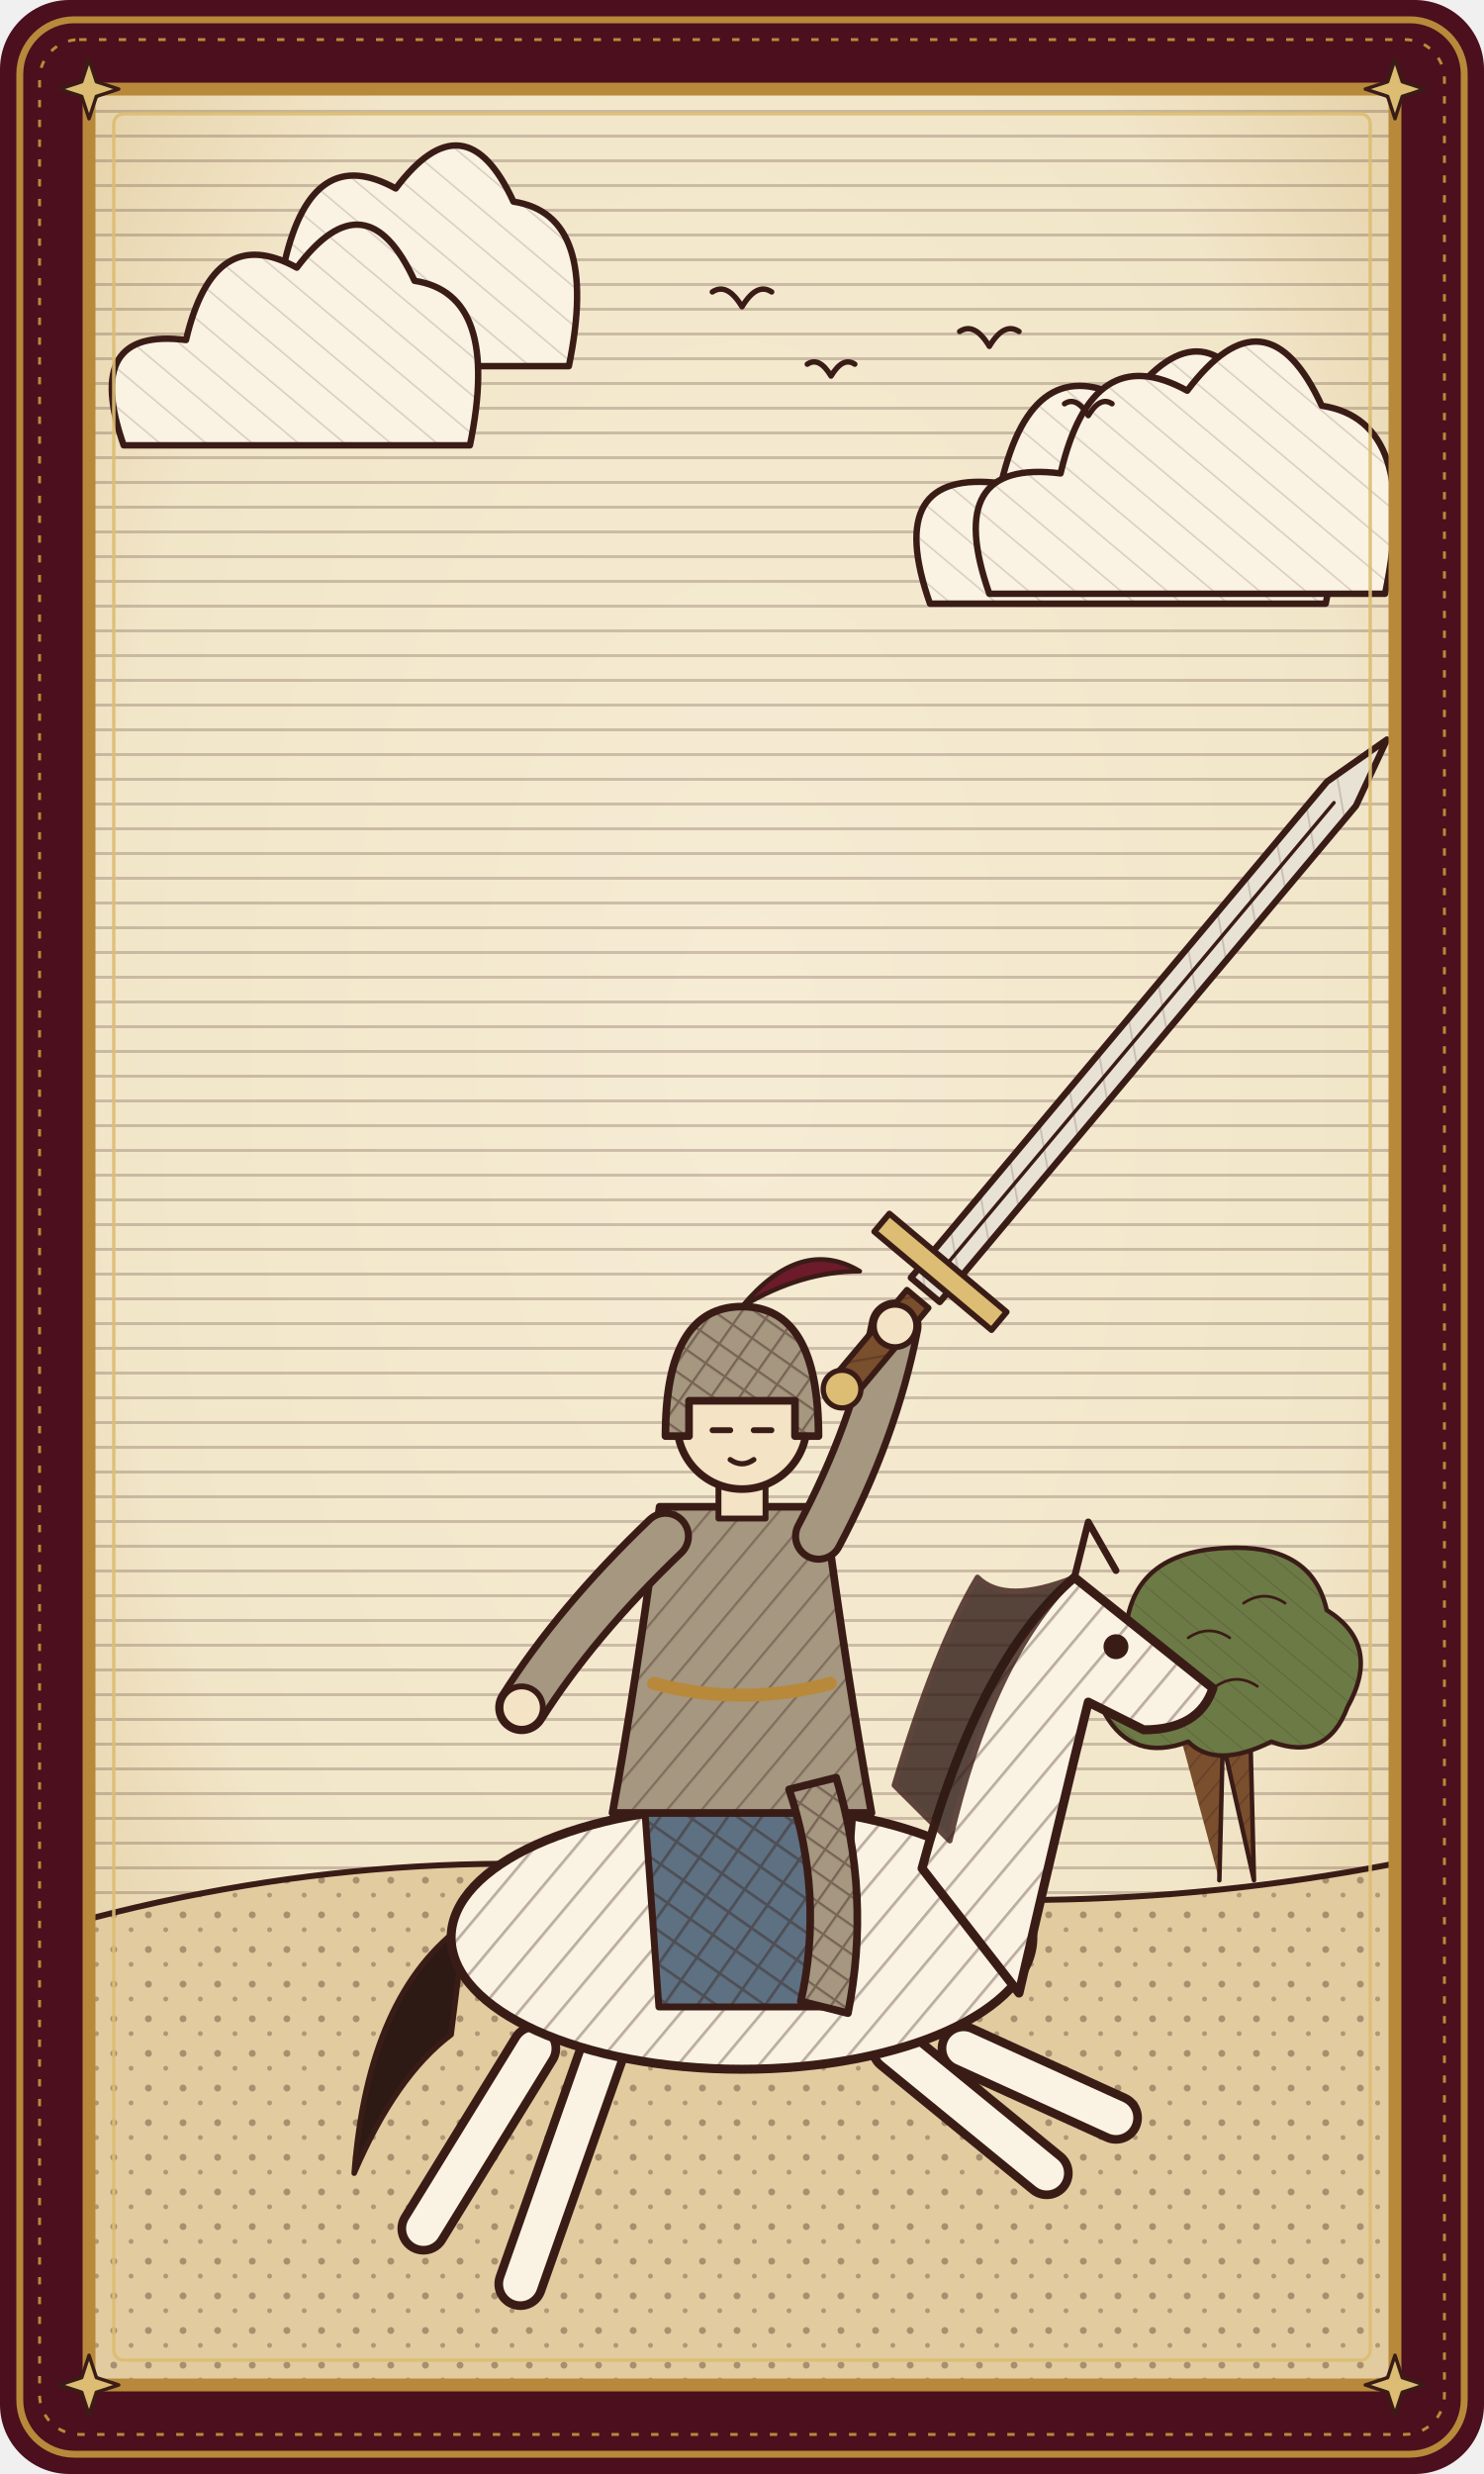
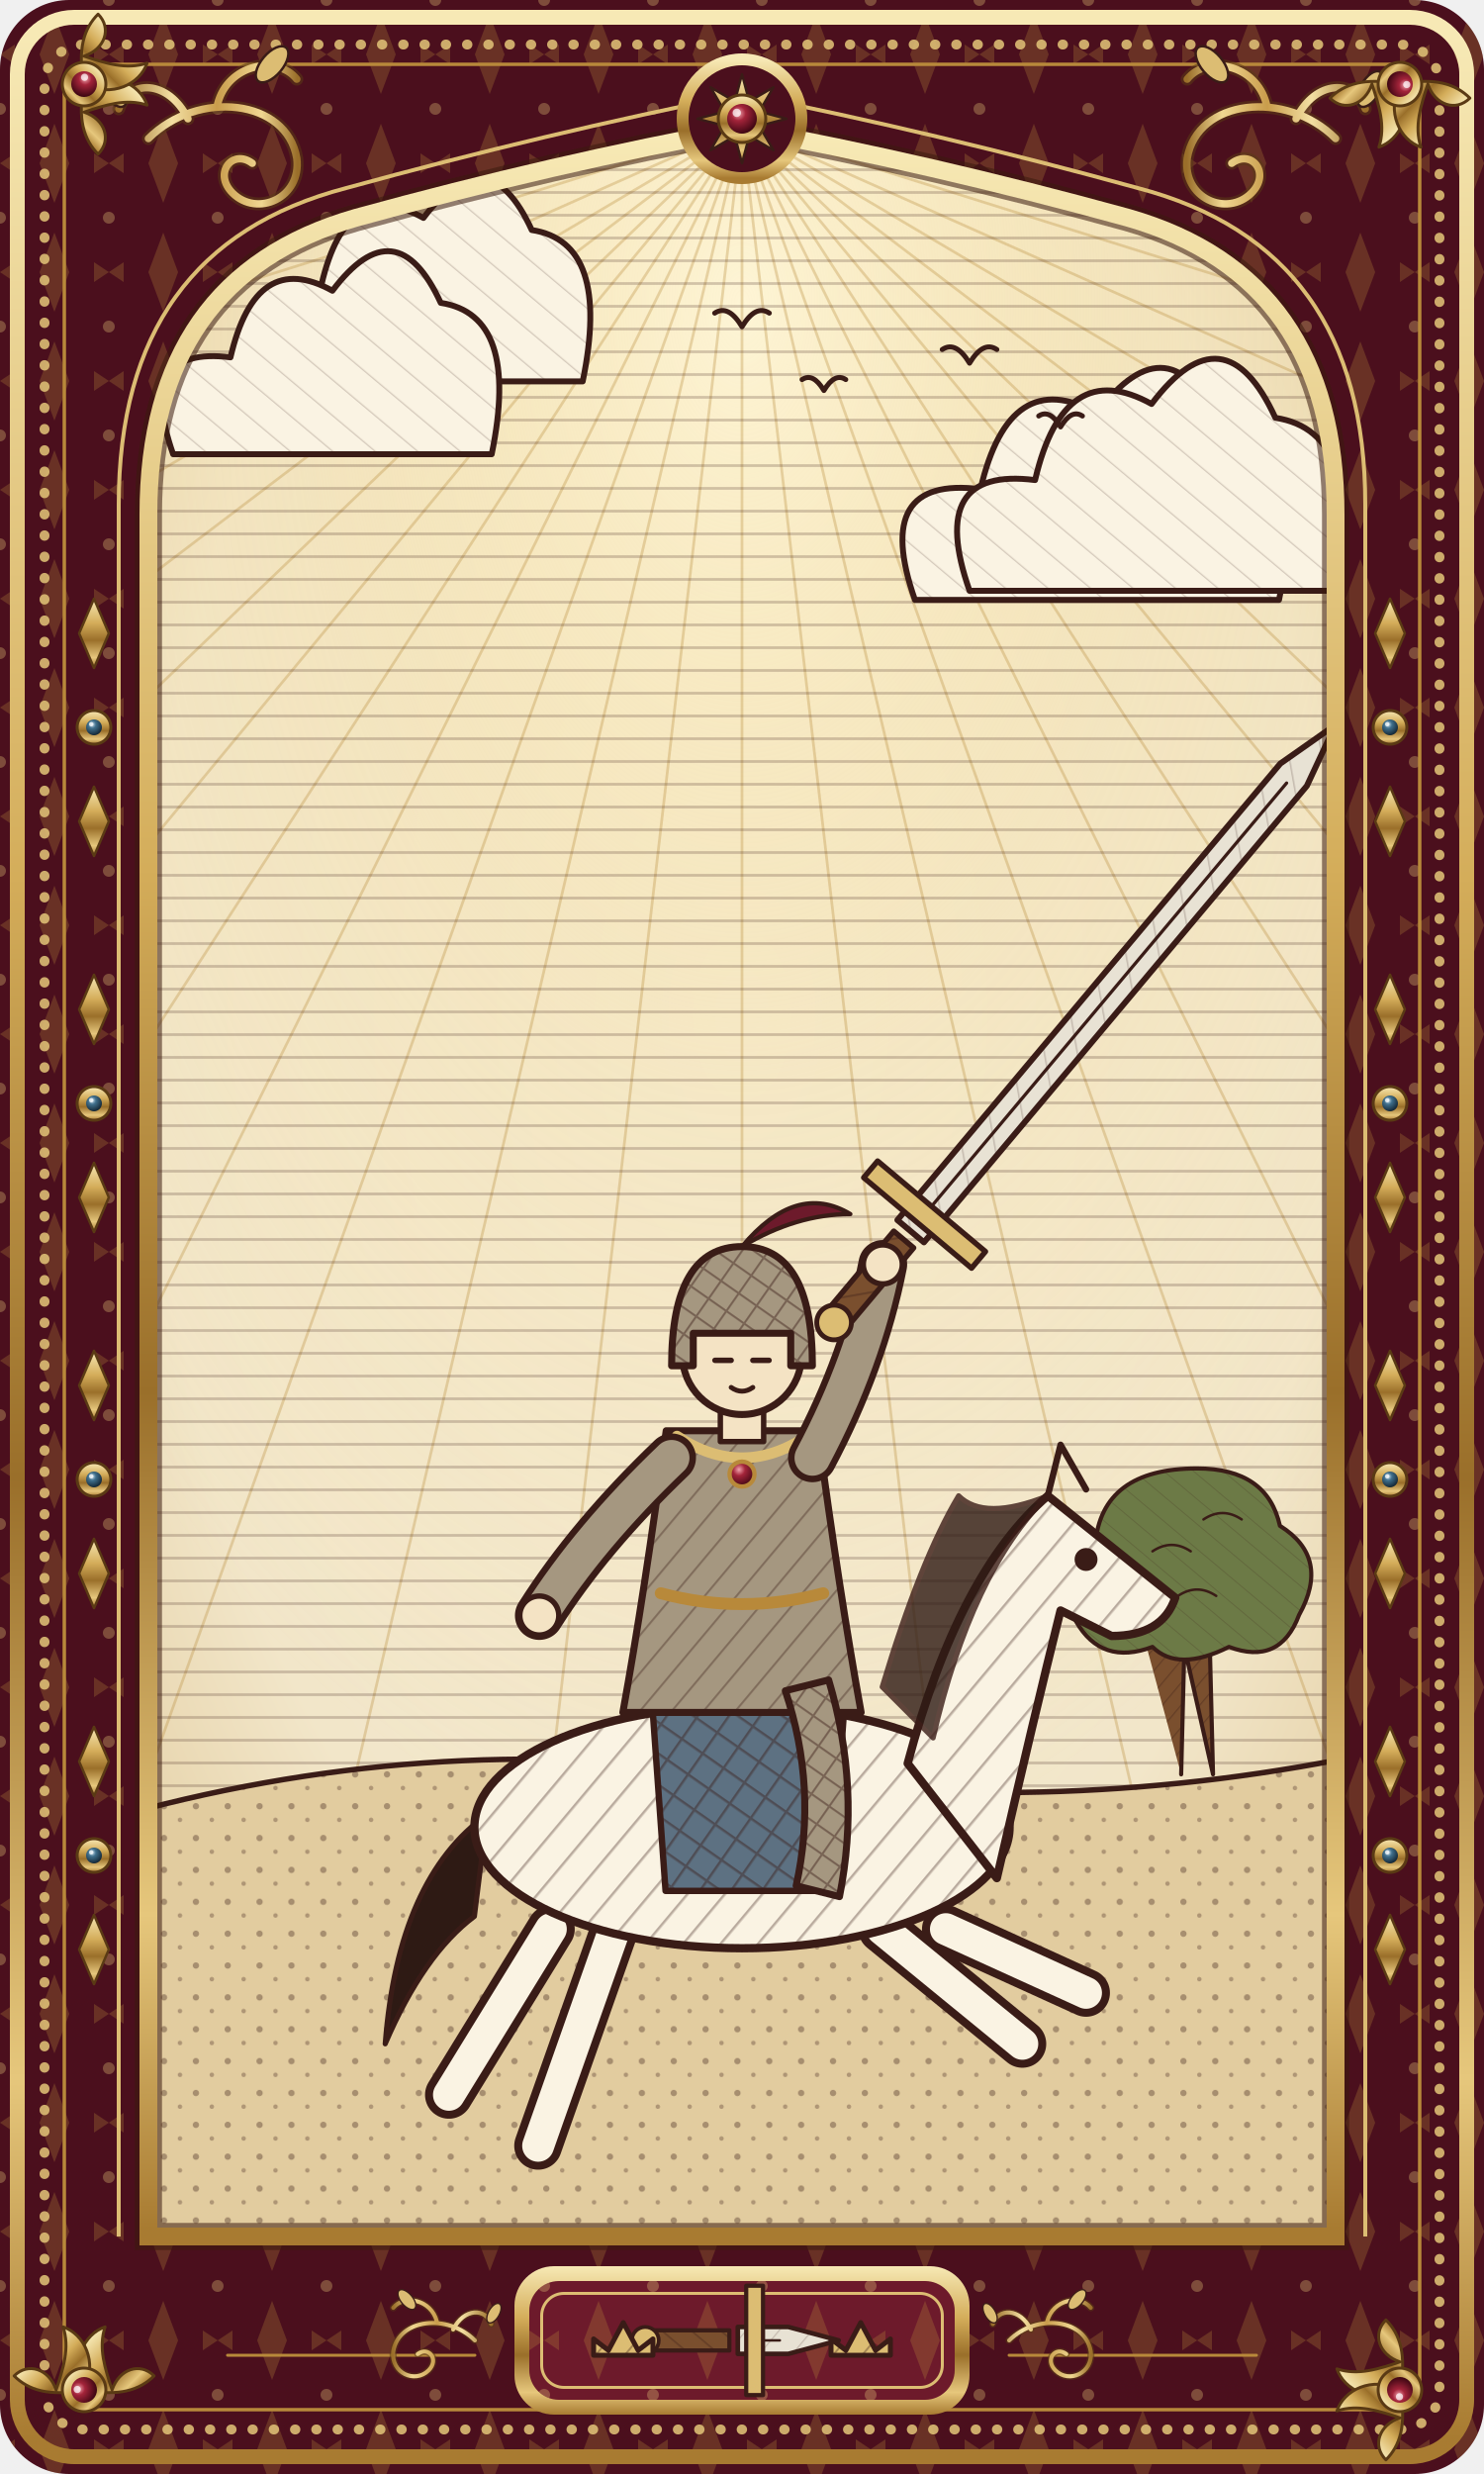
<svg xmlns="http://www.w3.org/2000/svg" width="300" height="500" viewBox="0 0 300 500">
  <defs>
    <pattern id="h" width="4.5" height="4.5" patternUnits="userSpaceOnUse" patternTransform="rotate(40)">
      <line x1="0" y1="0" x2="0" y2="4.5" stroke="#3a1c17" stroke-width="0.8" opacity="0.32" />
    </pattern>
    <pattern id="hx" width="4" height="4" patternUnits="userSpaceOnUse" patternTransform="rotate(35)">
      <path d="M0,0V4M0,0H4" stroke="#3a1c17" stroke-width="0.8" opacity="0.4" />
    </pattern>
    <pattern id="hz" width="8" height="5" patternUnits="userSpaceOnUse">
      <line x1="0" y1="2.5" x2="8" y2="2.5" stroke="#3a1c17" stroke-width="0.6" opacity="0.22" />
    </pattern>
    <pattern id="hl" width="6" height="6" patternUnits="userSpaceOnUse" patternTransform="rotate(-50)">
      <line x1="0" y1="0" x2="0" y2="6" stroke="#3a1c17" stroke-width="0.6" opacity="0.18" />
    </pattern>
    <pattern id="dots" width="7" height="7" patternUnits="userSpaceOnUse">
      <circle cx="2" cy="2" r="0.7" fill="#3a1c17" opacity="0.35" />
      <circle cx="5.5" cy="5" r="0.5" fill="#3a1c17" opacity="0.3" />
    </pattern>
    <pattern id="wv" width="24" height="9" patternUnits="userSpaceOnUse">
      <path d="M0,5 Q6,1 12,5 T24,5" fill="none" stroke="#3a1c17" stroke-width="0.7" opacity="0.4" />
    </pattern>
    <radialGradient id="pg" cx="50%" cy="42%" r="70%">
      <stop offset="0" stop-color="#f6ecd4" />
      <stop offset="0.7" stop-color="#f2e6c9" />
      <stop offset="1" stop-color="#e2cc9f" />
    </radialGradient>
    <radialGradient id="ng" cx="50%" cy="30%" r="80%">
      <stop offset="0" stop-color="#4a3a52" />
      <stop offset="1" stop-color="#2b2238" />
    </radialGradient>
    <linearGradient id="gold" x1="0" y1="0" x2="1" y2="1">
      <stop offset="0" stop-color="#dcbd73" />
      <stop offset="0.5" stop-color="#b8893a" />
      <stop offset="1" stop-color="#8e6626" />
    </linearGradient>
+     <linearGradient id="gv" x1="0" y1="0" x2="0" y2="1">
+       <stop offset="0" stop-color="#f7e9b5" />
+       <stop offset="0.35" stop-color="#d4ad5a" />
+       <stop offset="0.6" stop-color="#9a6f2a" />
+       <stop offset="0.85" stop-color="#e6c77c" />
+       <stop offset="1" stop-color="#a87b31" />
+     </linearGradient>
+     <linearGradient id="gh" x1="0" y1="0" x2="1" y2="0">
+       <stop offset="0" stop-color="#9a6f2a" />
+       <stop offset="0.3" stop-color="#f3dfa2" />
+       <stop offset="0.55" stop-color="#c99d4c" />
+       <stop offset="0.8" stop-color="#f0d791" />
+       <stop offset="1" stop-color="#9a6f2a" />
+     </linearGradient>
+     <radialGradient id="gem" cx="38%" cy="32%" r="70%">
+       <stop offset="0" stop-color="#f2a3ad" />
+       <stop offset="0.35" stop-color="#a3243a" />
+       <stop offset="1" stop-color="#3d0612" />
+     </radialGradient>
+     <radialGradient id="gemb" cx="38%" cy="32%" r="70%">
+       <stop offset="0" stop-color="#cfe2ee" />
+       <stop offset="0.35" stop-color="#3f6f8c" />
+       <stop offset="1" stop-color="#132634" />
+     </radialGradient>
+     <radialGradient id="halo" cx="50%" cy="8%" r="75%">
+       <stop offset="0" stop-color="#fff6d6" stop-opacity="0.9" />
+       <stop offset="0.5" stop-color="#f4dc9a" stop-opacity="0.25" />
+       <stop offset="1" stop-color="#f4dc9a" stop-opacity="0" />
+     </radialGradient>
+     <pattern id="damask" width="22" height="22" patternUnits="userSpaceOnUse">
+       <path d="M11,3 l3,8 l-3,8 l-3,-8Z M0,11 l3,-2 l0,4Z M22,11 l-3,-2 l0,4Z" fill="#b8893a" opacity="0.28" />
+       <circle cx="0" cy="0" r="1.2" fill="#dcbd73" opacity="0.35" />
+       <circle cx="22" cy="22" r="1.2" fill="#dcbd73" opacity="0.35" />
+       <circle cx="22" cy="0" r="1.2" fill="#dcbd73" opacity="0.35" />
+       <circle cx="0" cy="22" r="1.2" fill="#dcbd73" opacity="0.35" />
+     </pattern>
    <clipPath id="panel">
-       <rect x="18" y="18" width="264" height="464" rx="3" />
+       <path d="M30,452 V104 Q30,56 72,44 Q112,33 150,26 Q188,33 228,44 Q270,56 270,104 V452Z" />
    </clipPath>
  </defs>
  <rect x="0" y="0" width="300" height="500" rx="14" fill="#4b0f1d" />
-   <rect x="4" y="4" width="292" height="492" rx="11" fill="none" stroke="#b8893a" stroke-width="1.4" />
-   <rect x="8" y="8" width="284" height="484" rx="8" fill="none" stroke="#b8893a" stroke-width="0.6" stroke-dasharray="1.5 2.5" />
+   <rect x="0" y="0" width="300" height="500" rx="14" fill="url(#damask)" />
+   <rect x="3.5" y="3.5" width="293" height="493" rx="11.5" fill="none" stroke="url(#gv)" stroke-width="3" />
+   <rect x="9" y="9" width="282" height="482" rx="8" fill="none" stroke="#dcbd73" stroke-width="2" stroke-linecap="round" stroke-dasharray="0.1 4.2" opacity="0.9" />
+   <rect x="13" y="13" width="274" height="474" rx="6" fill="none" stroke="#b8893a" stroke-width="0.7" />
+   <path d="M30,452 V104 Q30,56 72,44 Q112,33 150,26 Q188,33 228,44 Q270,56 270,104 V452Z" fill="#f2e6c9" />
  <g clip-path="url(#panel)">
-     <rect x="18" y="18" width="264" height="464" fill="url(#pg)" />
-     <rect x="18" y="18" width="264" height="464" fill="url(#hz)" />
-     <path d="M45,74 q-8.4,-23.94 12.6,-21.28 q5.6,-23.94 22.4,-14.63 q14,-18.62 23.8,2.66 q17.5,2.66 11.2,33.25Z" fill="#faf3e3" stroke="#3a1c17" stroke-width="1.3" stroke-linejoin="round" stroke-linecap="round" />
-     <path d="M45,74 q-8.4,-23.94 12.6,-21.28 q5.6,-23.94 22.4,-14.63 q14,-18.62 23.8,2.66 q17.5,2.66 11.2,33.25Z" fill="url(#hl)" stroke="none" />
-     <path d="M188,122 q-9.6,-27.36 14.4,-24.32 q6.4,-27.36 25.6,-16.72 q16,-21.28 27.2,3.04 q20,3.04 12.8,38Z" fill="#faf3e3" stroke="#3a1c17" stroke-width="1.3" stroke-linejoin="round" stroke-linecap="round" />
-     <path d="M188,122 q-9.6,-27.36 14.4,-24.32 q6.4,-27.36 25.6,-16.72 q16,-21.28 27.2,3.04 q20,3.04 12.8,38Z" fill="url(#hl)" stroke="none" />
-     <path d="M144,59 q3,-2 6,3 q3,-5 6,-3" fill="none" stroke="#3a1c17" stroke-width="1.1" stroke-linecap="round" stroke-linejoin="round" />
-     <path d="M163.2,73.6 q2.4,-1.6 4.8,2.4 q2.4,-4 4.8,-2.4" fill="none" stroke="#3a1c17" stroke-width="1.1" stroke-linecap="round" stroke-linejoin="round" />
-     <path d="M25,90 q-8.4,-23.94 12.6,-21.28 q5.6,-23.94 22.4,-14.63 q14,-18.62 23.8,2.66 q17.5,2.66 11.2,33.25Z" fill="#faf3e3" stroke="#3a1c17" stroke-width="1.3" stroke-linejoin="round" stroke-linecap="round" />
-     <path d="M25,90 q-8.4,-23.94 12.6,-21.28 q5.6,-23.94 22.4,-14.63 q14,-18.62 23.8,2.66 q17.5,2.66 11.2,33.25Z" fill="url(#hl)" stroke="none" />
-     <path d="M200,120 q-9.6,-27.36 14.4,-24.32 q6.4,-27.36 25.6,-16.72 q16,-21.28 27.2,3.04 q20,3.04 12.8,38Z" fill="#faf3e3" stroke="#3a1c17" stroke-width="1.3" stroke-linejoin="round" stroke-linecap="round" />
-     <path d="M200,120 q-9.6,-27.36 14.4,-24.32 q6.4,-27.36 25.6,-16.72 q16,-21.28 27.2,3.04 q20,3.04 12.8,38Z" fill="url(#hl)" stroke="none" />
-     <path d="M194,67 q3,-2 6,3 q3,-5 6,-3" fill="none" stroke="#3a1c17" stroke-width="1.1" stroke-linecap="round" stroke-linejoin="round" />
-     <path d="M215.2,81.6 q2.4,-1.6 4.8,2.4 q2.4,-4 4.8,-2.4" fill="none" stroke="#3a1c17" stroke-width="1.1" stroke-linecap="round" stroke-linejoin="round" />
-     <path d="M10,390 Q80,370 150,380 T290,375 V490 H10Z" fill="#e2cc9f" stroke="#3a1c17" stroke-width="1.2" stroke-linejoin="round" stroke-linecap="round" />
-     <path d="M10,390 Q80,370 150,380 T290,375 V490 H10Z" fill="url(#dots)" stroke="none" />
-     <g transform="translate(250 380) scale(0.7 0.7)">
-       <path d="M-5,0 L-4,-40 Q-12,-50 -18,-48 M-4,-40 L4,-40 L5,0Z" fill="#7a4f2e" stroke="#3a1c17" stroke-width="1.3" stroke-linejoin="round" stroke-linecap="round" />
-       <path d="M-5,0 L-4,-40 Q-12,-50 -18,-48 M-4,-40 L4,-40 L5,0Z" fill="url(#h)" stroke="none" />
-       <path d="M0,-96 q-30,0 -32,24 q-14,8 -6,24 q8,14 24,8 q8,8 24,0 q16,6 22,-10 q10,-18 -6,-28 q-4,-18 -26,-18Z" fill="#6c7a46" stroke="#3a1c17" stroke-width="1.3" stroke-linejoin="round" stroke-linecap="round" />
-       <path d="M0,-96 q-30,0 -32,24 q-14,8 -6,24 q8,14 24,8 q8,8 24,0 q16,6 22,-10 q10,-18 -6,-28 q-4,-18 -26,-18Z" fill="url(#hl)" stroke="none" />
-       <path d="M-14,-70 q6,-4 12,0 M2,-80 q6,-4 12,0 M-6,-56 q6,-4 12,0" fill="none" stroke="#3a1c17" stroke-width="0.8" stroke-linecap="round" stroke-linejoin="round" />
-     </g>
-     <g transform="translate(150 470) scale(1.4 1.4)">
-       <path d="M-30,-40 L-46,-14 M-20,-40 L-32,-6 M22,-40 L44,-22 M32,-40 L54,-30" fill="none" stroke="#3a1c17" stroke-width="7.5" stroke-linecap="round" stroke-linejoin="round" />
-       <path d="M-30,-40 L-46,-14 M-20,-40 L-32,-6 M22,-40 L44,-22 M32,-40 L54,-30" fill="none" stroke="#faf3e3" stroke-width="5" stroke-linecap="round" stroke-linejoin="round" />
-       <path d="M-40,-58 q-14,10 -16,36 q6,-14 14,-20Z" fill="#2e1a14" stroke="#3a1c17" stroke-width="0.8" stroke-linejoin="round" stroke-linecap="round" />
-       <ellipse cx="0" cy="-56" rx="42" ry="19" fill="#faf3e3" stroke="#3a1c17" stroke-width="1.3" />
-       <ellipse cx="0" cy="-56" rx="42" ry="19" fill="url(#h)" />
-       <path d="M26,-66 Q34,-96 48,-108 L68,-92 Q66,-86 58,-86 L50,-90 Q46,-74 40,-48Z" fill="#faf3e3" stroke="#3a1c17" stroke-width="1.3" stroke-linejoin="round" stroke-linecap="round" />
-       <path d="M26,-66 Q34,-96 48,-108 L68,-92 Q66,-86 58,-86 L50,-90 Q46,-74 40,-48Z" fill="url(#h)" stroke="none" />
-       <path d="M30,-70 Q36,-96 48,-108 q-10,4 -14,0 q-6,10 -12,30Z" fill="#2e1a14" stroke="#3a1c17" stroke-width="0.8" stroke-linejoin="round" stroke-linecap="round" opacity="0.8" />
-       <circle cx="54" cy="-98" r="1.6" fill="#3a1c17" stroke="#3a1c17" stroke-width="0.4" />
-       <path d="M48,-108 l2,-8 l4,7" fill="none" stroke="#3a1c17" stroke-width="1" stroke-linecap="round" stroke-linejoin="round" />
-       <path d="M-14,-74 h30 l-2,28 h-26Z" fill="#5d7182" stroke="#3a1c17" stroke-width="1" stroke-linejoin="round" stroke-linecap="round" />
-       <path d="M-14,-74 h30 l-2,28 h-26Z" fill="url(#hx)" stroke="none" />
-       <g transform="translate(0 -40) scale(0.85 0.85)">
-         <path d="M-14,-92 Q-18,-62 -22,-40 L22,-40 Q18,-62 14,-92Z" fill="#a59780" stroke="#3a1c17" stroke-width="1.3" stroke-linejoin="round" stroke-linecap="round" />
-         <path d="M-14,-92 Q-18,-62 -22,-40 L22,-40 Q18,-62 14,-92Z" fill="url(#h)" stroke="none" />
-         <path d="M8,-44 q6,18 2,36 l8,2 q4,-20 -2,-40Z" fill="#a59780" stroke="#3a1c17" stroke-width="1.3" stroke-linejoin="round" stroke-linecap="round" />
-         <path d="M8,-44 q6,18 2,36 l8,2 q4,-20 -2,-40Z" fill="url(#hx)" stroke="none" />
-         <path d="M-15,-62 Q0,-58 15,-62" fill="none" stroke="#b8893a" stroke-width="2.2" stroke-linecap="round" stroke-linejoin="round" />
-         <path d="M-4,-90 v-6 h8 v6Z" fill="#f4e3c4" stroke="#3a1c17" stroke-width="1" stroke-linejoin="round" stroke-linecap="round" />
-         <circle cx="0" cy="-106" r="11" fill="#f4e3c4" stroke="#3a1c17" stroke-width="1.3" />
-         <path d="M-5,-105 h3 M2,-105 h3" fill="none" stroke="#3a1c17" stroke-width="1" stroke-linecap="round" stroke-linejoin="round" />
-         <path d="M-2,-100 q2,1.4 4,0" fill="none" stroke="#3a1c17" stroke-width="0.9" stroke-linecap="round" stroke-linejoin="round" />
-         <g transform="translate(0 0)">
-           <path d="M-13,-104 q0,-22 13,-22 q13,0 13,22 h-4 v-6 h-18 v6Z" fill="#a59780" stroke="#3a1c17" stroke-width="1.3" stroke-linejoin="round" stroke-linecap="round" />
-           <path d="M-13,-104 q0,-22 13,-22 q13,0 13,22 h-4 v-6 h-18 v6Z" fill="url(#hx)" stroke="none" />
-           <path d="M0,-126 q10,-12 20,-6 q-10,0 -20,6Z" fill="#6d1a2b" stroke="#3a1c17" stroke-width="0.8" stroke-linejoin="round" stroke-linecap="round" />
+     <g transform="translate(12 9) scale(0.92)">
+       <rect x="18" y="18" width="264" height="464" fill="url(#pg)" />
+       <rect x="18" y="18" width="264" height="464" fill="url(#halo)" />
+       <path d="M150,18 L-262.56,96.7 M150,18 L-250.78,143.6 M150,18 L-233.69,188.83 M150,18 L-211.51,231.8 M150,18 L-184.54,271.93 M150,18 L-153.14,308.7 M150,18 L-117.72,341.62 M150,18 L-78.75,370.24 M150,18 L-36.75,394.2 M150,18 L7.73,413.17 M150,18 L54.09,426.9 M150,18 L101.73,435.22 M150,18 L150,438 M150,18 L198.27,435.22 M150,18 L245.91,426.9 M150,18 L292.27,413.17 M150,18 L336.75,394.2 M150,18 L378.75,370.24 M150,18 L417.72,341.62 M150,18 L453.14,308.7 M150,18 L484.54,271.93 M150,18 L511.51,231.8 M150,18 L533.69,188.83 M150,18 L550.78,143.6 M150,18 L562.56,96.7 " stroke="#b8893a" stroke-width="0.6" opacity="0.32" />
+       <rect x="18" y="18" width="264" height="464" fill="url(#hz)" />
+       <path d="M45,74 q-8.4,-23.94 12.6,-21.28 q5.6,-23.94 22.4,-14.63 q14,-18.62 23.8,2.66 q17.5,2.66 11.2,33.25Z" fill="#faf3e3" stroke="#3a1c17" stroke-width="1.3" stroke-linejoin="round" stroke-linecap="round" />
+       <path d="M45,74 q-8.4,-23.94 12.6,-21.28 q5.6,-23.94 22.4,-14.63 q14,-18.62 23.8,2.66 q17.5,2.66 11.2,33.25Z" fill="url(#hl)" stroke="none" />
+       <path d="M188,122 q-9.6,-27.36 14.4,-24.32 q6.4,-27.36 25.6,-16.72 q16,-21.28 27.2,3.04 q20,3.04 12.8,38Z" fill="#faf3e3" stroke="#3a1c17" stroke-width="1.3" stroke-linejoin="round" stroke-linecap="round" />
+       <path d="M188,122 q-9.6,-27.36 14.4,-24.32 q6.4,-27.36 25.6,-16.72 q16,-21.28 27.2,3.04 q20,3.04 12.8,38Z" fill="url(#hl)" stroke="none" />
+       <path d="M144,59 q3,-2 6,3 q3,-5 6,-3" fill="none" stroke="#3a1c17" stroke-width="1.1" stroke-linecap="round" stroke-linejoin="round" />
+       <path d="M163.2,73.6 q2.4,-1.6 4.8,2.4 q2.4,-4 4.8,-2.4" fill="none" stroke="#3a1c17" stroke-width="1.1" stroke-linecap="round" stroke-linejoin="round" />
+       <path d="M25,90 q-8.4,-23.94 12.6,-21.28 q5.6,-23.94 22.4,-14.63 q14,-18.62 23.8,2.66 q17.5,2.66 11.2,33.25Z" fill="#faf3e3" stroke="#3a1c17" stroke-width="1.3" stroke-linejoin="round" stroke-linecap="round" />
+       <path d="M25,90 q-8.4,-23.94 12.6,-21.28 q5.6,-23.94 22.4,-14.63 q14,-18.62 23.8,2.66 q17.5,2.66 11.2,33.25Z" fill="url(#hl)" stroke="none" />
+       <path d="M200,120 q-9.6,-27.36 14.4,-24.32 q6.4,-27.36 25.6,-16.72 q16,-21.28 27.2,3.04 q20,3.04 12.8,38Z" fill="#faf3e3" stroke="#3a1c17" stroke-width="1.3" stroke-linejoin="round" stroke-linecap="round" />
+       <path d="M200,120 q-9.6,-27.36 14.4,-24.32 q6.4,-27.36 25.6,-16.72 q16,-21.28 27.2,3.04 q20,3.04 12.8,38Z" fill="url(#hl)" stroke="none" />
+       <path d="M194,67 q3,-2 6,3 q3,-5 6,-3" fill="none" stroke="#3a1c17" stroke-width="1.1" stroke-linecap="round" stroke-linejoin="round" />
+       <path d="M215.2,81.6 q2.4,-1.6 4.8,2.4 q2.4,-4 4.8,-2.4" fill="none" stroke="#3a1c17" stroke-width="1.1" stroke-linecap="round" stroke-linejoin="round" />
+       <path d="M10,390 Q80,370 150,380 T290,375 V490 H10Z" fill="#e2cc9f" stroke="#3a1c17" stroke-width="1.2" stroke-linejoin="round" stroke-linecap="round" />
+       <path d="M10,390 Q80,370 150,380 T290,375 V490 H10Z" fill="url(#dots)" stroke="none" />
+       <g transform="translate(250 380) scale(0.7 0.7)">
+         <path d="M-5,0 L-4,-40 Q-12,-50 -18,-48 M-4,-40 L4,-40 L5,0Z" fill="#7a4f2e" stroke="#3a1c17" stroke-width="1.3" stroke-linejoin="round" stroke-linecap="round" />
+         <path d="M-5,0 L-4,-40 Q-12,-50 -18,-48 M-4,-40 L4,-40 L5,0Z" fill="url(#h)" stroke="none" />
+         <path d="M0,-96 q-30,0 -32,24 q-14,8 -6,24 q8,14 24,8 q8,8 24,0 q16,6 22,-10 q10,-18 -6,-28 q-4,-18 -26,-18Z" fill="#6c7a46" stroke="#3a1c17" stroke-width="1.3" stroke-linejoin="round" stroke-linecap="round" />
+         <path d="M0,-96 q-30,0 -32,24 q-14,8 -6,24 q8,14 24,8 q8,8 24,0 q16,6 22,-10 q10,-18 -6,-28 q-4,-18 -26,-18Z" fill="url(#hl)" stroke="none" />
+         <path d="M-14,-70 q6,-4 12,0 M2,-80 q6,-4 12,0 M-6,-56 q6,-4 12,0" fill="none" stroke="#3a1c17" stroke-width="0.8" stroke-linecap="round" stroke-linejoin="round" />
+       </g>
+       <g transform="translate(150 470) scale(1.4 1.4)">
+         <path d="M-30,-40 L-46,-14 M-20,-40 L-32,-6 M22,-40 L44,-22 M32,-40 L54,-30" fill="none" stroke="#3a1c17" stroke-width="7.5" stroke-linecap="round" stroke-linejoin="round" />
+         <path d="M-30,-40 L-46,-14 M-20,-40 L-32,-6 M22,-40 L44,-22 M32,-40 L54,-30" fill="none" stroke="#faf3e3" stroke-width="5" stroke-linecap="round" stroke-linejoin="round" />
+         <path d="M-40,-58 q-14,10 -16,36 q6,-14 14,-20Z" fill="#2e1a14" stroke="#3a1c17" stroke-width="0.8" stroke-linejoin="round" stroke-linecap="round" />
+         <ellipse cx="0" cy="-56" rx="42" ry="19" fill="#faf3e3" stroke="#3a1c17" stroke-width="1.3" />
+         <ellipse cx="0" cy="-56" rx="42" ry="19" fill="url(#h)" />
+         <path d="M26,-66 Q34,-96 48,-108 L68,-92 Q66,-86 58,-86 L50,-90 Q46,-74 40,-48Z" fill="#faf3e3" stroke="#3a1c17" stroke-width="1.3" stroke-linejoin="round" stroke-linecap="round" />
+         <path d="M26,-66 Q34,-96 48,-108 L68,-92 Q66,-86 58,-86 L50,-90 Q46,-74 40,-48Z" fill="url(#h)" stroke="none" />
+         <path d="M30,-70 Q36,-96 48,-108 q-10,4 -14,0 q-6,10 -12,30Z" fill="#2e1a14" stroke="#3a1c17" stroke-width="0.8" stroke-linejoin="round" stroke-linecap="round" opacity="0.8" />
+         <circle cx="54" cy="-98" r="1.6" fill="#3a1c17" stroke="#3a1c17" stroke-width="0.4" />
+         <path d="M48,-108 l2,-8 l4,7" fill="none" stroke="#3a1c17" stroke-width="1" stroke-linecap="round" stroke-linejoin="round" />
+         <path d="M-14,-74 h30 l-2,28 h-26Z" fill="#5d7182" stroke="#3a1c17" stroke-width="1" stroke-linejoin="round" stroke-linecap="round" />
+         <path d="M-14,-74 h30 l-2,28 h-26Z" fill="url(#hx)" stroke="none" />
+         <g transform="translate(0 -40) scale(0.85 0.85)">
+           <path d="M-14,-92 Q-18,-62 -22,-40 L22,-40 Q18,-62 14,-92Z" fill="#a59780" stroke="#3a1c17" stroke-width="1.3" stroke-linejoin="round" stroke-linecap="round" />
+           <path d="M-14,-92 Q-18,-62 -22,-40 L22,-40 Q18,-62 14,-92Z" fill="url(#h)" stroke="none" />
+           <path d="M8,-44 q6,18 2,36 l8,2 q4,-20 -2,-40Z" fill="#a59780" stroke="#3a1c17" stroke-width="1.3" stroke-linejoin="round" stroke-linecap="round" />
+           <path d="M8,-44 q6,18 2,36 l8,2 q4,-20 -2,-40Z" fill="url(#hx)" stroke="none" />
+           <path d="M-15,-62 Q0,-58 15,-62" fill="none" stroke="#b8893a" stroke-width="2.2" stroke-linecap="round" stroke-linejoin="round" />
+           <path d="M-12,-91 Q0,-83 12,-91" fill="none" stroke="#dcbd73" stroke-width="2" stroke-linecap="round" stroke-linejoin="round" />
+           <circle cx="0" cy="-84" r="2.3" fill="url(#gem)" stroke="#b8893a" stroke-width="0.8" />
+           <path d="M-4,-90 v-6 h8 v6Z" fill="#f4e3c4" stroke="#3a1c17" stroke-width="1" stroke-linejoin="round" stroke-linecap="round" />
+           <circle cx="0" cy="-106" r="11" fill="#f4e3c4" stroke="#3a1c17" stroke-width="1.3" />
+           <path d="M-5,-105 h3 M2,-105 h3" fill="none" stroke="#3a1c17" stroke-width="1" stroke-linecap="round" stroke-linejoin="round" />
+           <path d="M-2,-100 q2,1.4 4,0" fill="none" stroke="#3a1c17" stroke-width="0.9" stroke-linecap="round" stroke-linejoin="round" />
+           <g transform="translate(0 0)">
+             <path d="M-13,-104 q0,-22 13,-22 q13,0 13,22 h-4 v-6 h-18 v6Z" fill="#a59780" stroke="#3a1c17" stroke-width="1.3" stroke-linejoin="round" stroke-linecap="round" />
+             <path d="M-13,-104 q0,-22 13,-22 q13,0 13,22 h-4 v-6 h-18 v6Z" fill="url(#hx)" stroke="none" />
+             <path d="M0,-126 q10,-12 20,-6 q-10,0 -20,6Z" fill="#6d1a2b" stroke="#3a1c17" stroke-width="0.8" stroke-linejoin="round" stroke-linecap="round" />
+           </g>
+           <path d="M-13,-87 Q-28.213,-72.445 -37.426,-57.89" fill="none" stroke="#3a1c17" stroke-width="9" stroke-linecap="round" stroke-linejoin="round" />
+           <path d="M-13,-87 Q-28.213,-72.445 -37.426,-57.89" fill="none" stroke="#a59780" stroke-width="6.6" stroke-linecap="round" stroke-linejoin="round" />
+           <path d="M13,-87 Q22.498,-104.854 25.997,-122.708" fill="none" stroke="#3a1c17" stroke-width="9" stroke-linecap="round" stroke-linejoin="round" />
+           <path d="M13,-87 Q22.498,-104.854 25.997,-122.708" fill="none" stroke="#a59780" stroke-width="6.6" stroke-linecap="round" stroke-linejoin="round" />
+           <g transform="translate(26 -122.71) rotate(40)">
+             <path d="M-3.2,-8 L-3.2,-118 L0,-130 L3.2,-118 L3.2,-8Z" fill="#e8e2d4" stroke="#3a1c17" stroke-width="1.1" stroke-linejoin="round" stroke-linecap="round" />
+             <path d="M-3.2,-8 L-3.2,-118 L0,-130 L3.2,-118 L3.2,-8Z" fill="url(#hl)" stroke="none" />
+             <path d="M0,-10 V-116" fill="none" stroke="#3a1c17" stroke-width="0.6" stroke-linecap="round" stroke-linejoin="round" />
+             <path d="M-13,-10 h26 v-4 h-26Z" fill="#dcbd73" stroke="#3a1c17" stroke-width="1" stroke-linejoin="round" stroke-linecap="round" />
+             <path d="M-2.4,-6 h4.8 v18 h-4.8Z" fill="#7a4f2e" stroke="#3a1c17" stroke-width="1" stroke-linejoin="round" stroke-linecap="round" />
+             <path d="M-2.4,-6 h4.8 v18 h-4.8Z" fill="url(#h)" stroke="none" />
+             <circle cx="0" cy="14" r="3.2" fill="#dcbd73" stroke="#3a1c17" stroke-width="0.9" />
+           </g>
+           <circle cx="-37.43" cy="-57.89" r="3.6" fill="#f4e3c4" stroke="#3a1c17" stroke-width="1" />
+           <circle cx="26" cy="-122.71" r="3.6" fill="#f4e3c4" stroke="#3a1c17" stroke-width="1" />
        </g>
-         <path d="M-13,-87 Q-28.213,-72.445 -37.426,-57.89" fill="none" stroke="#3a1c17" stroke-width="9" stroke-linecap="round" stroke-linejoin="round" />
-         <path d="M-13,-87 Q-28.213,-72.445 -37.426,-57.89" fill="none" stroke="#a59780" stroke-width="6.6" stroke-linecap="round" stroke-linejoin="round" />
-         <path d="M13,-87 Q22.498,-104.854 25.997,-122.708" fill="none" stroke="#3a1c17" stroke-width="9" stroke-linecap="round" stroke-linejoin="round" />
-         <path d="M13,-87 Q22.498,-104.854 25.997,-122.708" fill="none" stroke="#a59780" stroke-width="6.6" stroke-linecap="round" stroke-linejoin="round" />
-         <g transform="translate(26 -122.71) rotate(40)">
-           <path d="M-3.2,-8 L-3.2,-118 L0,-130 L3.2,-118 L3.2,-8Z" fill="#e8e2d4" stroke="#3a1c17" stroke-width="1.1" stroke-linejoin="round" stroke-linecap="round" />
-           <path d="M-3.2,-8 L-3.2,-118 L0,-130 L3.2,-118 L3.2,-8Z" fill="url(#hl)" stroke="none" />
-           <path d="M0,-10 V-116" fill="none" stroke="#3a1c17" stroke-width="0.6" stroke-linecap="round" stroke-linejoin="round" />
-           <path d="M-13,-10 h26 v-4 h-26Z" fill="#dcbd73" stroke="#3a1c17" stroke-width="1" stroke-linejoin="round" stroke-linecap="round" />
-           <path d="M-2.4,-6 h4.8 v18 h-4.8Z" fill="#7a4f2e" stroke="#3a1c17" stroke-width="1" stroke-linejoin="round" stroke-linecap="round" />
-           <path d="M-2.4,-6 h4.8 v18 h-4.8Z" fill="url(#h)" stroke="none" />
-           <circle cx="0" cy="14" r="3.2" fill="#dcbd73" stroke="#3a1c17" stroke-width="0.9" />
-         </g>
-         <circle cx="-37.43" cy="-57.89" r="3.6" fill="#f4e3c4" stroke="#3a1c17" stroke-width="1" />
-         <circle cx="26" cy="-122.71" r="3.6" fill="#f4e3c4" stroke="#3a1c17" stroke-width="1" />
-       </g>
-     </g>
-   </g>
-   <rect x="18" y="18" width="264" height="464" rx="3" fill="none" stroke="#b8893a" stroke-width="2.6" />
-   <rect x="23" y="23" width="254" height="454" rx="2" fill="none" stroke="#dcbd73" stroke-width="0.7" opacity="0.9" />
-   <path d="M18,12L19.48,16.52L24,18L19.48,19.48L18,24L16.52,19.48L12,18L16.52,16.52Z" fill="#dcbd73" stroke="#3a1c17" stroke-width="0.7" stroke-linejoin="round" stroke-linecap="round" />
-   <path d="M282,12L283.48,16.52L288,18L283.48,19.48L282,24L280.52,19.48L276,18L280.52,16.52Z" fill="#dcbd73" stroke="#3a1c17" stroke-width="0.7" stroke-linejoin="round" stroke-linecap="round" />
-   <path d="M18,476L19.48,480.52L24,482L19.48,483.48L18,488L16.52,483.48L12,482L16.52,480.52Z" fill="#dcbd73" stroke="#3a1c17" stroke-width="0.7" stroke-linejoin="round" stroke-linecap="round" />
-   <path d="M282,476L283.48,480.52L288,482L283.48,483.48L282,488L280.52,483.48L276,482L280.52,480.52Z" fill="#dcbd73" stroke="#3a1c17" stroke-width="0.7" stroke-linejoin="round" stroke-linecap="round" />
+       </g>
+     </g>
+   </g>
+   <path d="M30,452 V104 Q30,56 72,44 Q112,33 150,26 Q188,33 228,44 Q270,56 270,104 V452Z" fill="none" stroke="#3a1a0c" stroke-width="5.5" opacity="0.55" />
+   <path d="M30,452 V104 Q30,56 72,44 Q112,33 150,26 Q188,33 228,44 Q270,56 270,104 V452Z" fill="none" stroke="url(#gv)" stroke-width="3.6" />
+   <path d="M24,452 V102 Q24,50 70,38 Q110,27 150,19 Q190,27 230,38 Q276,50 276,102 V452" fill="none" stroke="#dcbd73" stroke-width="0.8" />
+   <g transform="translate(30 28)">
+     <g transform="">
+       <path d="M0,0 C10,-10 28,-8 30,4 C31,12 22,16 17,11 C13,7 17,2 21,5 M8,-4 C4,-12 -4,-12 -6,-6 M14,-7 C16,-15 26,-17 30,-12" fill="none" stroke="#5a3a14" stroke-width="2.6" stroke-linecap="round" stroke-linejoin="round" opacity="0.55" />
+       <path d="M0,0 C10,-10 28,-8 30,4 C31,12 22,16 17,11 C13,7 17,2 21,5 M8,-4 C4,-12 -4,-12 -6,-6 M14,-7 C16,-15 26,-17 30,-12" fill="none" stroke="url(#gh)" stroke-width="1.5" stroke-linecap="round" stroke-linejoin="round" />
+       <ellipse cx="25" cy="-15" rx="2.2" ry="4.4" fill="#dcbd73" stroke="#3a1c17" stroke-width="0.5" transform="rotate(40 25 -15)" />
+       <ellipse cx="-7" cy="-10" rx="2" ry="4" fill="#dcbd73" stroke="#3a1c17" stroke-width="0.5" transform="rotate(-30 -7 -10)" />
+     </g>
+   </g>
+   <g transform="translate(270 28)">
+     <g transform="scale(-1 1)">
+       <path d="M0,0 C10,-10 28,-8 30,4 C31,12 22,16 17,11 C13,7 17,2 21,5 M8,-4 C4,-12 -4,-12 -6,-6 M14,-7 C16,-15 26,-17 30,-12" fill="none" stroke="#5a3a14" stroke-width="2.6" stroke-linecap="round" stroke-linejoin="round" opacity="0.55" />
+       <path d="M0,0 C10,-10 28,-8 30,4 C31,12 22,16 17,11 C13,7 17,2 21,5 M8,-4 C4,-12 -4,-12 -6,-6 M14,-7 C16,-15 26,-17 30,-12" fill="none" stroke="url(#gh)" stroke-width="1.5" stroke-linecap="round" stroke-linejoin="round" />
+       <ellipse cx="25" cy="-15" rx="2.2" ry="4.4" fill="#dcbd73" stroke="#3a1c17" stroke-width="0.5" transform="rotate(40 25 -15)" />
+       <ellipse cx="-7" cy="-10" rx="2" ry="4" fill="#dcbd73" stroke="#3a1c17" stroke-width="0.5" transform="rotate(-30 -7 -10)" />
+     </g>
+   </g>
+   <path d="M19,121 L22,128 L19,135 L16,128Z" fill="url(#gv)" stroke="#5a3a14" stroke-width="0.5" stroke-linejoin="round" stroke-linecap="round" />
+   <path d="M281,121 L284,128 L281,135 L278,128Z" fill="url(#gv)" stroke="#5a3a14" stroke-width="0.5" stroke-linejoin="round" stroke-linecap="round" />
+   <circle cx="19" cy="147" r="3.4" fill="url(#gv)" stroke="#5a3a14" stroke-width="0.6" />
+   <circle cx="19" cy="147" r="1.6" fill="url(#gemb)" />
+   <circle cx="18.44" cy="146.36" r="0.448" fill="#fff" opacity="0.7" />
+   <circle cx="281" cy="147" r="3.4" fill="url(#gv)" stroke="#5a3a14" stroke-width="0.6" />
+   <circle cx="281" cy="147" r="1.6" fill="url(#gemb)" />
+   <circle cx="280.44" cy="146.36" r="0.448" fill="#fff" opacity="0.7" />
+   <path d="M19,159 L22,166 L19,173 L16,166Z" fill="url(#gv)" stroke="#5a3a14" stroke-width="0.5" stroke-linejoin="round" stroke-linecap="round" />
+   <path d="M281,159 L284,166 L281,173 L278,166Z" fill="url(#gv)" stroke="#5a3a14" stroke-width="0.5" stroke-linejoin="round" stroke-linecap="round" />
+   <path d="M19,197 L22,204 L19,211 L16,204Z" fill="url(#gv)" stroke="#5a3a14" stroke-width="0.5" stroke-linejoin="round" stroke-linecap="round" />
+   <path d="M281,197 L284,204 L281,211 L278,204Z" fill="url(#gv)" stroke="#5a3a14" stroke-width="0.5" stroke-linejoin="round" stroke-linecap="round" />
+   <circle cx="19" cy="223" r="3.4" fill="url(#gv)" stroke="#5a3a14" stroke-width="0.6" />
+   <circle cx="19" cy="223" r="1.6" fill="url(#gemb)" />
+   <circle cx="18.44" cy="222.36" r="0.448" fill="#fff" opacity="0.7" />
+   <circle cx="281" cy="223" r="3.4" fill="url(#gv)" stroke="#5a3a14" stroke-width="0.6" />
+   <circle cx="281" cy="223" r="1.6" fill="url(#gemb)" />
+   <circle cx="280.44" cy="222.36" r="0.448" fill="#fff" opacity="0.7" />
+   <path d="M19,235 L22,242 L19,249 L16,242Z" fill="url(#gv)" stroke="#5a3a14" stroke-width="0.5" stroke-linejoin="round" stroke-linecap="round" />
+   <path d="M281,235 L284,242 L281,249 L278,242Z" fill="url(#gv)" stroke="#5a3a14" stroke-width="0.5" stroke-linejoin="round" stroke-linecap="round" />
+   <path d="M19,273 L22,280 L19,287 L16,280Z" fill="url(#gv)" stroke="#5a3a14" stroke-width="0.5" stroke-linejoin="round" stroke-linecap="round" />
+   <path d="M281,273 L284,280 L281,287 L278,280Z" fill="url(#gv)" stroke="#5a3a14" stroke-width="0.5" stroke-linejoin="round" stroke-linecap="round" />
+   <circle cx="19" cy="299" r="3.4" fill="url(#gv)" stroke="#5a3a14" stroke-width="0.6" />
+   <circle cx="19" cy="299" r="1.6" fill="url(#gemb)" />
+   <circle cx="18.44" cy="298.36" r="0.448" fill="#fff" opacity="0.7" />
+   <circle cx="281" cy="299" r="3.4" fill="url(#gv)" stroke="#5a3a14" stroke-width="0.6" />
+   <circle cx="281" cy="299" r="1.6" fill="url(#gemb)" />
+   <circle cx="280.44" cy="298.36" r="0.448" fill="#fff" opacity="0.7" />
+   <path d="M19,311 L22,318 L19,325 L16,318Z" fill="url(#gv)" stroke="#5a3a14" stroke-width="0.5" stroke-linejoin="round" stroke-linecap="round" />
+   <path d="M281,311 L284,318 L281,325 L278,318Z" fill="url(#gv)" stroke="#5a3a14" stroke-width="0.5" stroke-linejoin="round" stroke-linecap="round" />
+   <path d="M19,349 L22,356 L19,363 L16,356Z" fill="url(#gv)" stroke="#5a3a14" stroke-width="0.5" stroke-linejoin="round" stroke-linecap="round" />
+   <path d="M281,349 L284,356 L281,363 L278,356Z" fill="url(#gv)" stroke="#5a3a14" stroke-width="0.5" stroke-linejoin="round" stroke-linecap="round" />
+   <circle cx="19" cy="375" r="3.4" fill="url(#gv)" stroke="#5a3a14" stroke-width="0.6" />
+   <circle cx="19" cy="375" r="1.6" fill="url(#gemb)" />
+   <circle cx="18.44" cy="374.36" r="0.448" fill="#fff" opacity="0.7" />
+   <circle cx="281" cy="375" r="3.4" fill="url(#gv)" stroke="#5a3a14" stroke-width="0.6" />
+   <circle cx="281" cy="375" r="1.6" fill="url(#gemb)" />
+   <circle cx="280.44" cy="374.36" r="0.448" fill="#fff" opacity="0.7" />
+   <path d="M19,387 L22,394 L19,401 L16,394Z" fill="url(#gv)" stroke="#5a3a14" stroke-width="0.5" stroke-linejoin="round" stroke-linecap="round" />
+   <path d="M281,387 L284,394 L281,401 L278,394Z" fill="url(#gv)" stroke="#5a3a14" stroke-width="0.5" stroke-linejoin="round" stroke-linecap="round" />
+   <circle cx="150" cy="24" r="12" fill="#4b0f1d" stroke="url(#gv)" stroke-width="2.4" />
+   <path d="M150,15L151.45,20.51L156.36,17.64L153.49,22.55L159,24L153.49,25.45L156.36,30.36L151.45,27.49L150,33L148.55,27.49L143.64,30.36L146.51,25.45L141,24L146.51,22.55L143.64,17.64L148.55,20.51Z" fill="url(#gv)" stroke="#3a1c17" stroke-width="0.5" stroke-linejoin="round" stroke-linecap="round" />
+   <circle cx="150" cy="24" r="4.8" fill="url(#gv)" stroke="#5a3a14" stroke-width="0.6" />
+   <circle cx="150" cy="24" r="3" fill="url(#gem)" />
+   <circle cx="148.95" cy="22.8" r="0.84" fill="#fff" opacity="0.7" />
+   <g transform="translate(17 17) rotate(45)">
+     <path d="M0,0 C2,-6 8,-8 12,-6 C8,-4 6,0 4,4 C8,2 12,4 12,8 C8,8 4,6 0,0Z" fill="url(#gv)" stroke="#5a3a14" stroke-width="0.6" stroke-linejoin="round" stroke-linecap="round" />
+     <path d="M0,0 C6,-2 8,-8 6,-12 C4,-8 0,-6 -4,-4 C-2,-8 -4,-12 -8,-12 C-8,-8 -6,-4 0,0Z" fill="url(#gv)" stroke="#5a3a14" stroke-width="0.6" stroke-linejoin="round" stroke-linecap="round" />
+     <circle cx="0" cy="0" r="4.4" fill="url(#gv)" stroke="#5a3a14" stroke-width="0.6" />
+     <circle cx="0" cy="0" r="2.6" fill="url(#gem)" />
+     <circle cx="-0.91" cy="-1.04" r="0.728" fill="#fff" opacity="0.7" />
+   </g>
+   <g transform="translate(283 17) rotate(135)">
+     <path d="M0,0 C2,-6 8,-8 12,-6 C8,-4 6,0 4,4 C8,2 12,4 12,8 C8,8 4,6 0,0Z" fill="url(#gv)" stroke="#5a3a14" stroke-width="0.6" stroke-linejoin="round" stroke-linecap="round" />
+     <path d="M0,0 C6,-2 8,-8 6,-12 C4,-8 0,-6 -4,-4 C-2,-8 -4,-12 -8,-12 C-8,-8 -6,-4 0,0Z" fill="url(#gv)" stroke="#5a3a14" stroke-width="0.6" stroke-linejoin="round" stroke-linecap="round" />
+     <circle cx="0" cy="0" r="4.4" fill="url(#gv)" stroke="#5a3a14" stroke-width="0.6" />
+     <circle cx="0" cy="0" r="2.6" fill="url(#gem)" />
+     <circle cx="-0.91" cy="-1.04" r="0.728" fill="#fff" opacity="0.7" />
+   </g>
+   <g transform="translate(17 483) rotate(-45)">
+     <path d="M0,0 C2,-6 8,-8 12,-6 C8,-4 6,0 4,4 C8,2 12,4 12,8 C8,8 4,6 0,0Z" fill="url(#gv)" stroke="#5a3a14" stroke-width="0.6" stroke-linejoin="round" stroke-linecap="round" />
+     <path d="M0,0 C6,-2 8,-8 6,-12 C4,-8 0,-6 -4,-4 C-2,-8 -4,-12 -8,-12 C-8,-8 -6,-4 0,0Z" fill="url(#gv)" stroke="#5a3a14" stroke-width="0.6" stroke-linejoin="round" stroke-linecap="round" />
+     <circle cx="0" cy="0" r="4.4" fill="url(#gv)" stroke="#5a3a14" stroke-width="0.6" />
+     <circle cx="0" cy="0" r="2.6" fill="url(#gem)" />
+     <circle cx="-0.91" cy="-1.04" r="0.728" fill="#fff" opacity="0.7" />
+   </g>
+   <g transform="translate(283 483) rotate(-135)">
+     <path d="M0,0 C2,-6 8,-8 12,-6 C8,-4 6,0 4,4 C8,2 12,4 12,8 C8,8 4,6 0,0Z" fill="url(#gv)" stroke="#5a3a14" stroke-width="0.6" stroke-linejoin="round" stroke-linecap="round" />
+     <path d="M0,0 C6,-2 8,-8 6,-12 C4,-8 0,-6 -4,-4 C-2,-8 -4,-12 -8,-12 C-8,-8 -6,-4 0,0Z" fill="url(#gv)" stroke="#5a3a14" stroke-width="0.6" stroke-linejoin="round" stroke-linecap="round" />
+     <circle cx="0" cy="0" r="4.4" fill="url(#gv)" stroke="#5a3a14" stroke-width="0.6" />
+     <circle cx="0" cy="0" r="2.6" fill="url(#gem)" />
+     <circle cx="-0.91" cy="-1.04" r="0.728" fill="#fff" opacity="0.7" />
+   </g>
+   <path d="M40,471 H96 M204,471 H260" fill="none" stroke="url(#gh)" stroke-width="1.2" stroke-linecap="round" stroke-linejoin="round" />
+   <path d="M46,476 H96 M204,476 H254" fill="none" stroke="#b8893a" stroke-width="0.6" stroke-linecap="round" stroke-linejoin="round" />
+   <g transform="translate(96 473)">
+     <g transform="scale(0.55)">
+       <g transform="scale(-1 1)">
+         <path d="M0,0 C10,-10 28,-8 30,4 C31,12 22,16 17,11 C13,7 17,2 21,5 M8,-4 C4,-12 -4,-12 -6,-6 M14,-7 C16,-15 26,-17 30,-12" fill="none" stroke="#5a3a14" stroke-width="2.6" stroke-linecap="round" stroke-linejoin="round" opacity="0.55" />
+         <path d="M0,0 C10,-10 28,-8 30,4 C31,12 22,16 17,11 C13,7 17,2 21,5 M8,-4 C4,-12 -4,-12 -6,-6 M14,-7 C16,-15 26,-17 30,-12" fill="none" stroke="url(#gh)" stroke-width="1.5" stroke-linecap="round" stroke-linejoin="round" />
+         <ellipse cx="25" cy="-15" rx="2.2" ry="4.4" fill="#dcbd73" stroke="#3a1c17" stroke-width="0.5" transform="rotate(40 25 -15)" />
+         <ellipse cx="-7" cy="-10" rx="2" ry="4" fill="#dcbd73" stroke="#3a1c17" stroke-width="0.5" transform="rotate(-30 -7 -10)" />
+       </g>
+     </g>
+   </g>
+   <g transform="translate(204 473)">
+     <g transform="scale(0.55)">
+       <g transform="">
+         <path d="M0,0 C10,-10 28,-8 30,4 C31,12 22,16 17,11 C13,7 17,2 21,5 M8,-4 C4,-12 -4,-12 -6,-6 M14,-7 C16,-15 26,-17 30,-12" fill="none" stroke="#5a3a14" stroke-width="2.6" stroke-linecap="round" stroke-linejoin="round" opacity="0.55" />
+         <path d="M0,0 C10,-10 28,-8 30,4 C31,12 22,16 17,11 C13,7 17,2 21,5 M8,-4 C4,-12 -4,-12 -6,-6 M14,-7 C16,-15 26,-17 30,-12" fill="none" stroke="url(#gh)" stroke-width="1.5" stroke-linecap="round" stroke-linejoin="round" />
+         <ellipse cx="25" cy="-15" rx="2.2" ry="4.4" fill="#dcbd73" stroke="#3a1c17" stroke-width="0.5" transform="rotate(40 25 -15)" />
+         <ellipse cx="-7" cy="-10" rx="2" ry="4" fill="#dcbd73" stroke="#3a1c17" stroke-width="0.5" transform="rotate(-30 -7 -10)" />
+       </g>
+     </g>
+   </g>
+   <rect x="104" y="458" width="92" height="30" rx="8" fill="url(#gv)" />
+   <rect x="107" y="461" width="86" height="24" rx="6" fill="#6d1a2b" />
+   <rect x="107" y="461" width="86" height="24" rx="6" fill="url(#damask)" />
+   <rect x="109.5" y="463.5" width="81" height="19" rx="4.5" fill="none" stroke="#dcbd73" stroke-width="0.6" />
+   <g transform="translate(150 473)">
+     <g transform="scale(0.85) translate(-9 0) rotate(90)">
+       <path d="M-3.2,-8 L-3.2,-20 L0,-32 L3.2,-20 L3.2,-8Z" fill="#e8e2d4" stroke="#3a1c17" stroke-width="1.1" stroke-linejoin="round" stroke-linecap="round" />
+       <path d="M-3.2,-8 L-3.2,-20 L0,-32 L3.2,-20 L3.2,-8Z" fill="url(#hl)" stroke="none" />
+       <path d="M0,-10 V-18" fill="none" stroke="#3a1c17" stroke-width="0.6" stroke-linecap="round" stroke-linejoin="round" />
+       <path d="M-13,-10 h26 v-4 h-26Z" fill="#dcbd73" stroke="#3a1c17" stroke-width="1" stroke-linejoin="round" stroke-linecap="round" />
+       <path d="M-2.4,-6 h4.8 v18 h-4.8Z" fill="#7a4f2e" stroke="#3a1c17" stroke-width="1" stroke-linejoin="round" stroke-linecap="round" />
+       <path d="M-2.4,-6 h4.8 v18 h-4.8Z" fill="url(#h)" stroke="none" />
+       <circle cx="0" cy="14" r="3.2" fill="#dcbd73" stroke="#3a1c17" stroke-width="0.9" />
+     </g>
+   </g>
+   <g transform="translate(126 476)">
+     <path d="M-6,0 L-6,-3.3 L-3,-0.99 L0,-6.6 L3,-0.99 L6,-3.3 L6,0Z" fill="#dcbd73" stroke="#3a1c17" stroke-width="1" stroke-linejoin="round" stroke-linecap="round" />
+     <path d="M-6,0 L-6,-3.3 L-3,-0.99 L0,-6.6 L3,-0.99 L6,-3.3 L6,0Z" fill="url(#h)" stroke="none" />
+   </g>
+   <g transform="translate(174 476)">
+     <path d="M-6,0 L-6,-3.3 L-3,-0.99 L0,-6.6 L3,-0.99 L6,-3.3 L6,0Z" fill="#dcbd73" stroke="#3a1c17" stroke-width="1" stroke-linejoin="round" stroke-linecap="round" />
+     <path d="M-6,0 L-6,-3.3 L-3,-0.99 L0,-6.6 L3,-0.99 L6,-3.3 L6,0Z" fill="url(#h)" stroke="none" />
+   </g>
</svg>
